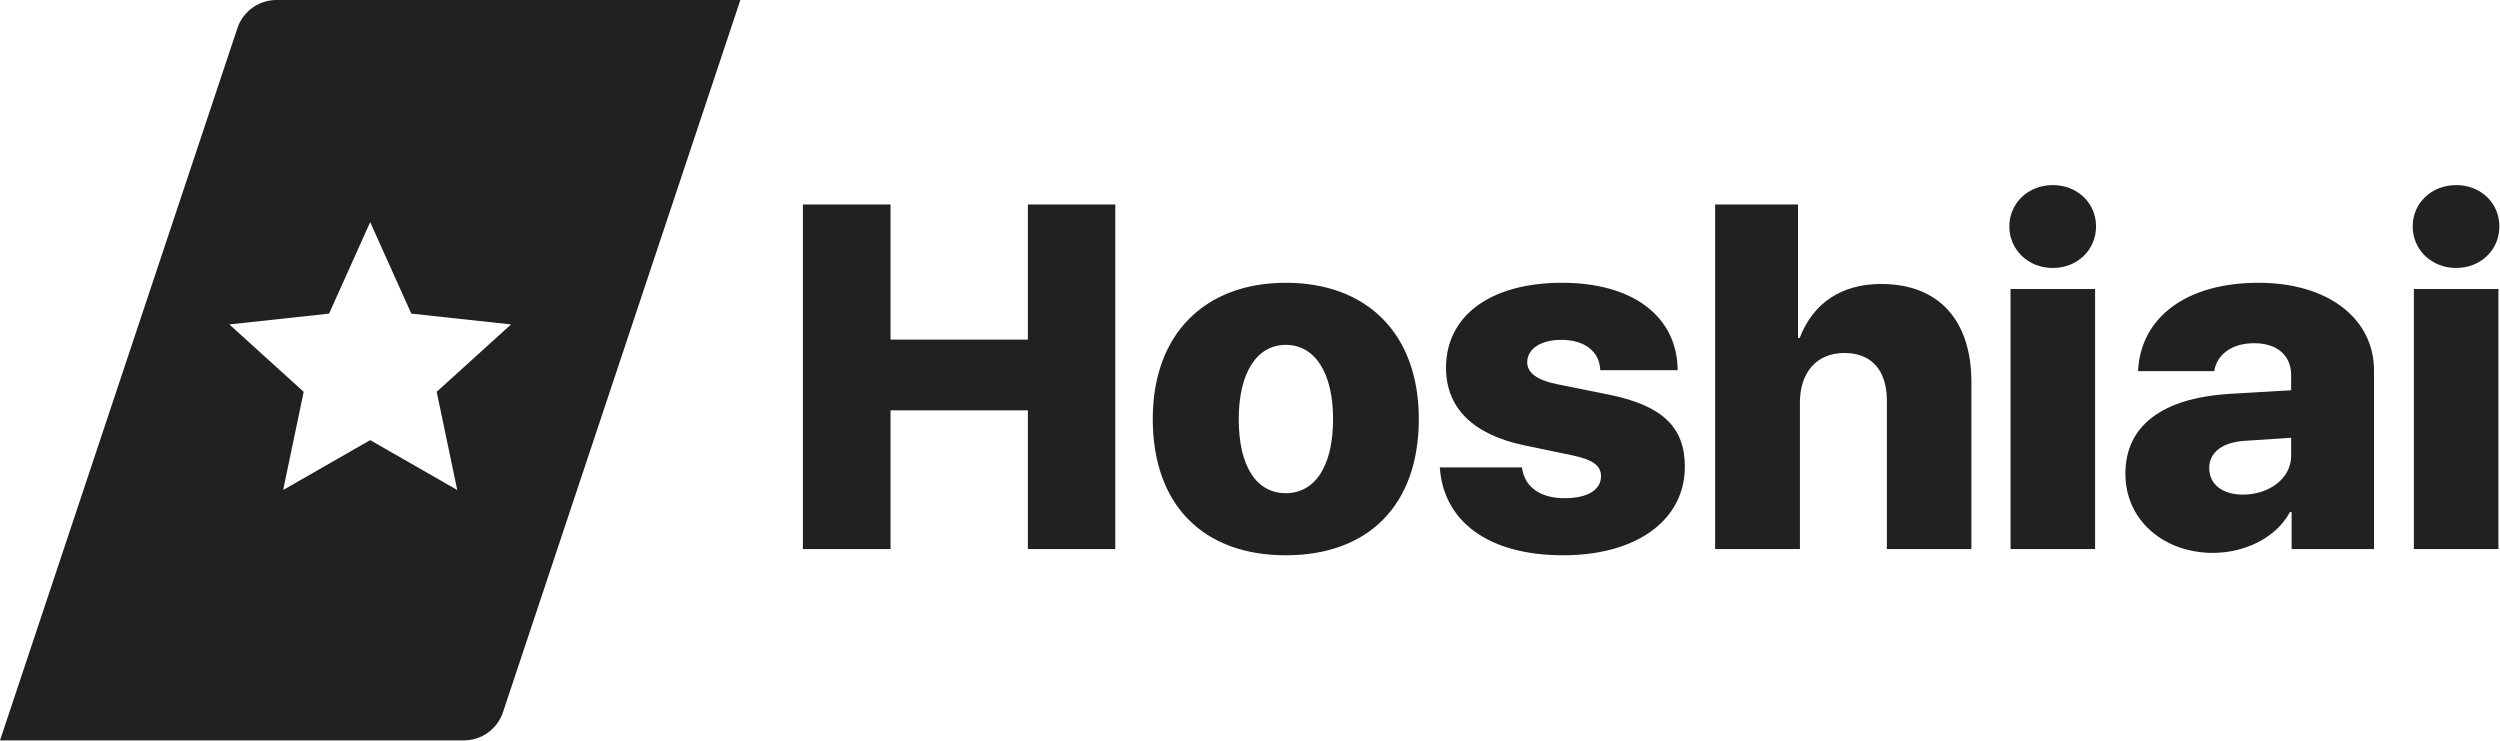
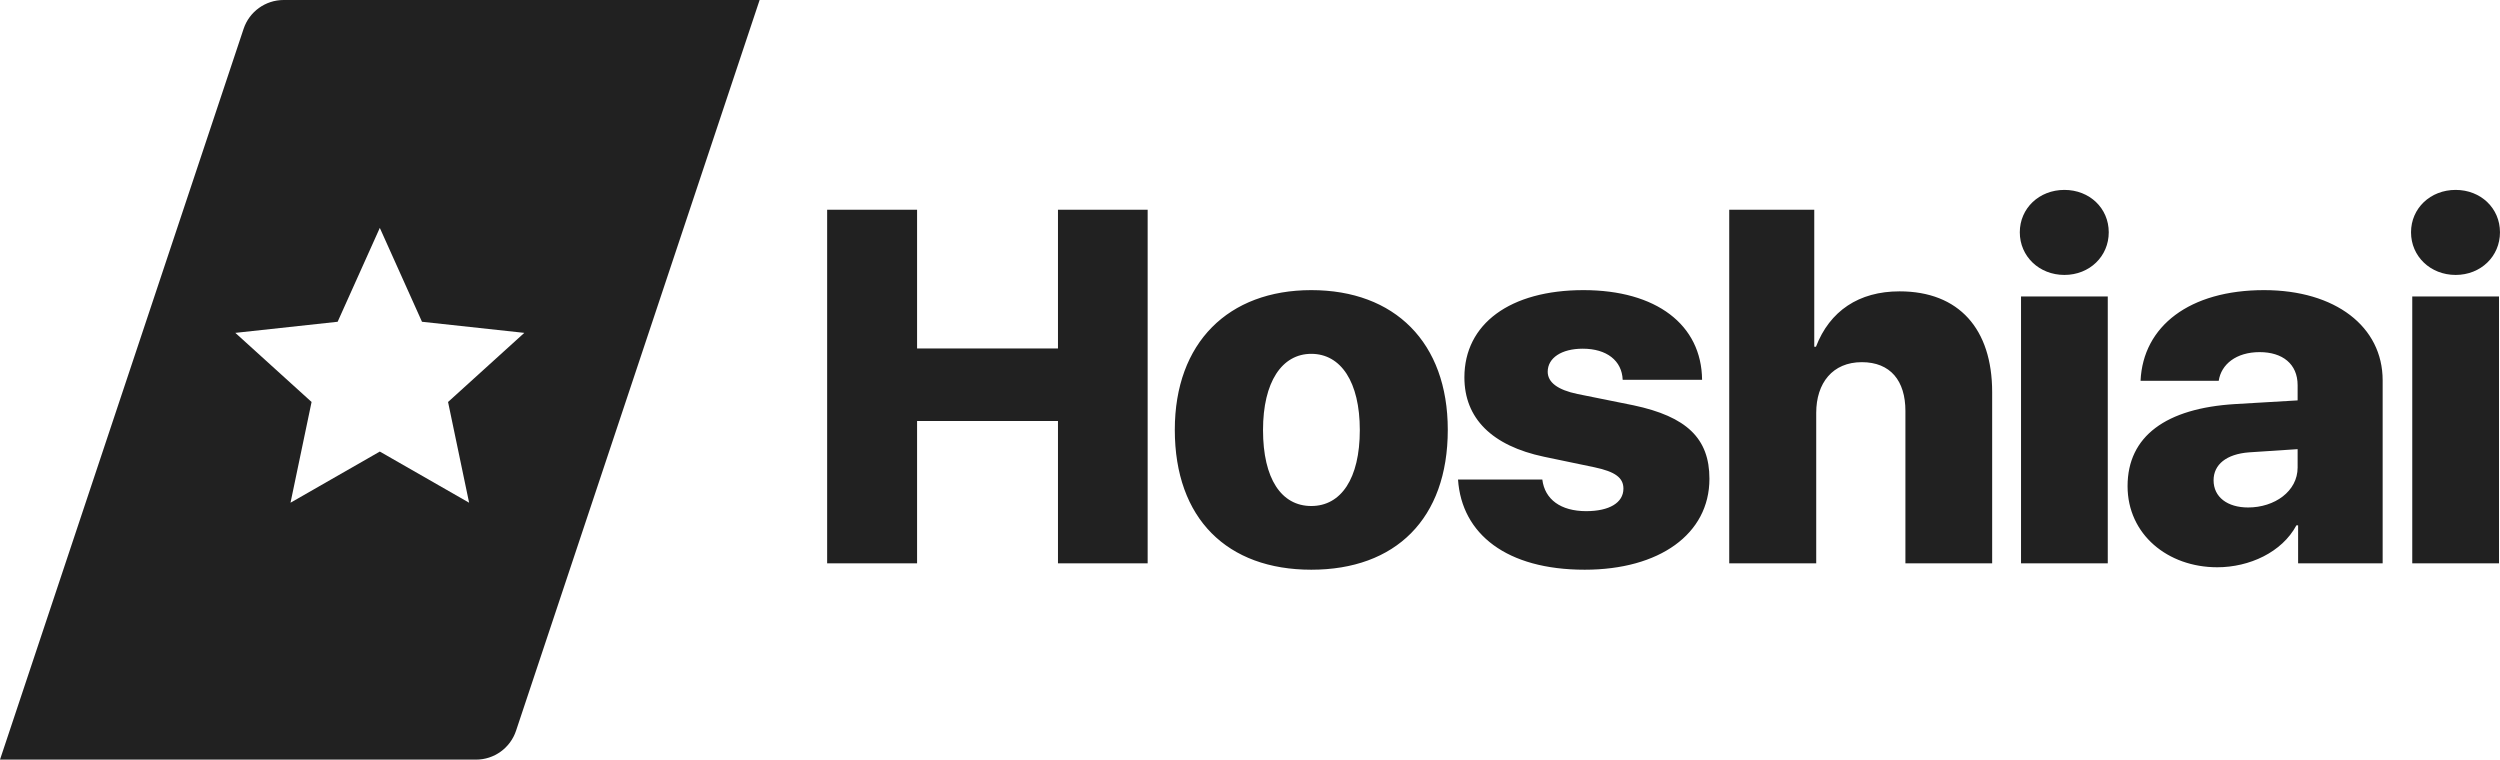
- <svg xmlns="http://www.w3.org/2000/svg" width="3039px" height="900px" viewBox="0 0 3039 900" version="1.1">
+ <svg xmlns="http://www.w3.org/2000/svg" width="2962px" height="900px" viewBox="0 0 2962 900" version="1.1">
  <defs />
  <g id="logo-svg-text" stroke="none" stroke-width="1" fill="none" fill-rule="evenodd">
    <path d="M336.038,0 L900,0 L611.396,865.811 C604.591,886.228 585.484,900 563.962,900 L0,900 L288.604,34.189 C295.409,13.772 314.516,-2.44682703e-14 336.038,-2.84217094e-14 Z M450,535.01 L555.801,595.623 L530.849,476.269 L621.19,394.377 L499.968,381.226 L450,270 L400.032,381.226 L278.81,394.377 L369.151,476.269 L344.199,595.623 L450,535.01 Z" id="Combined-Shape" fill="#212121" fill-rule="nonzero" />
-     <path d="M1355.742,667.452 L1249.484,667.452 L1249.484,498.774 L1082.548,498.774 L1082.548,667.452 L976,667.452 L976,248.516 L1082.548,248.516 L1082.548,412.839 L1249.484,412.839 L1249.484,248.516 L1355.742,248.516 L1355.742,667.452 Z M1562.997,675 C1463.417,675 1401.288,614.613 1401.288,509.226 C1401.288,405.871 1464.868,343.742 1562.997,343.742 C1661.707,343.742 1724.707,405.581 1724.707,509.226 C1724.707,614.903 1662.578,675 1562.997,675 Z M1562.997,599.516 C1598.126,599.516 1620.481,567.29 1620.481,509.516 C1620.481,452.613 1598.126,419.226 1562.997,419.226 C1528.159,419.226 1505.804,452.613 1505.804,509.516 C1505.804,567.29 1527.578,599.516 1562.997,599.516 Z M1757.769,447.097 C1757.769,383.806 1811.769,343.742 1898.866,343.742 C1985.092,343.742 2038.801,384.677 2039.382,450 L1945.317,450 C1944.446,427.355 1926.446,413.129 1897.995,413.129 C1872.737,413.129 1856.479,424.161 1856.479,440.419 C1856.479,452.903 1868.092,461.903 1891.898,466.839 L1958.092,480.194 C2021.092,493.548 2048.092,519.387 2048.092,567.29 C2048.092,632.903 1988.575,675 1900.317,675 C1807.995,675 1754.575,632.903 1750.221,568.161 L1850.092,568.161 C1852.995,591.677 1871.866,605.613 1902.059,605.613 C1929.35,605.613 1946.188,595.742 1946.188,578.903 C1946.188,566.129 1936.608,558.871 1911.93,553.645 L1852.124,541.161 C1790.285,528.097 1757.769,495.581 1757.769,447.097 Z M2084.928,667.452 L2084.928,248.516 L2185.67,248.516 L2185.67,410.806 L2187.702,410.806 C2203.96,368.419 2238.508,345.194 2286.702,345.194 C2357.25,345.194 2396.444,389.903 2396.444,464.516 L2396.444,667.452 L2293.67,667.452 L2293.67,486.871 C2293.67,451.161 2275.96,429.097 2241.992,429.097 C2207.444,429.097 2187.992,453.774 2187.992,489.194 L2187.992,667.452 L2084.928,667.452 Z M2444.022,667.452 L2444.022,351.29 L2546.796,351.29 L2546.796,667.452 L2444.022,667.452 Z M2495.409,325.742 C2465.506,325.742 2442.57,303.677 2442.57,275.226 C2442.57,246.774 2465.506,225 2495.409,225 C2525.312,225 2547.957,246.774 2547.957,275.226 C2547.957,303.677 2525.312,325.742 2495.409,325.742 Z M2726.471,601.258 C2757.826,601.258 2785.116,582.097 2785.116,553.935 L2785.116,532.161 L2727.632,535.935 C2700.632,537.968 2685.535,550.452 2685.535,569.032 C2685.535,589.065 2702.084,601.258 2726.471,601.258 Z M2689.89,672.097 C2631.245,672.097 2583.632,633.194 2583.632,576 C2583.632,516.774 2629.213,483.677 2711.084,478.742 L2785.116,474.387 L2785.116,456.387 C2785.116,431.129 2767.116,417.194 2740.116,417.194 C2712.245,417.194 2694.535,431.71 2691.632,451.161 L2599.019,451.161 C2601.923,386.419 2657.084,343.742 2745.342,343.742 C2829.826,343.742 2885.858,387 2885.858,450.581 L2885.858,667.452 L2785.697,667.452 L2785.697,622.452 L2783.665,622.452 C2766.535,654.387 2727.923,672.097 2689.89,672.097 Z M2934.307,667.452 L2934.307,351.29 L3037.081,351.29 L3037.081,667.452 L2934.307,667.452 Z M2985.694,325.742 C2955.791,325.742 2932.855,303.677 2932.855,275.226 C2932.855,246.774 2955.791,225 2985.694,225 C3015.597,225 3038.243,246.774 3038.243,275.226 C3038.243,303.677 3015.597,325.742 2985.694,325.742 Z" id="Hoshiai" fill="#212121" />
+     <path d="M1359.742,667.452 L1253.484,667.452 L1253.484,498.774 L1086.548,498.774 L1086.548,667.452 L980,667.452 L980,248.516 L1086.548,248.516 L1086.548,412.839 L1253.484,412.839 L1253.484,248.516 L1359.742,248.516 L1359.742,667.452 Z M1553.619,675 C1454.039,675 1391.91,614.613 1391.91,509.226 C1391.91,405.871 1455.49,343.742 1553.619,343.742 C1652.329,343.742 1715.329,405.581 1715.329,509.226 C1715.329,614.903 1653.2,675 1553.619,675 Z M1553.619,599.516 C1588.748,599.516 1611.103,567.29 1611.103,509.516 C1611.103,452.613 1588.748,419.226 1553.619,419.226 C1518.781,419.226 1496.426,452.613 1496.426,509.516 C1496.426,567.29 1518.2,599.516 1553.619,599.516 Z M1735.013,447.097 C1735.013,383.806 1789.013,343.742 1876.11,343.742 C1962.335,343.742 2016.045,384.677 2016.626,450 L1922.561,450 C1921.69,427.355 1903.69,413.129 1875.239,413.129 C1849.981,413.129 1833.723,424.161 1833.723,440.419 C1833.723,452.903 1845.335,461.903 1869.142,466.839 L1935.335,480.194 C1998.335,493.548 2025.335,519.387 2025.335,567.29 C2025.335,632.903 1965.819,675 1877.561,675 C1785.239,675 1731.819,632.903 1727.465,568.161 L1827.335,568.161 C1830.239,591.677 1849.11,605.613 1879.303,605.613 C1906.594,605.613 1923.432,595.742 1923.432,578.903 C1923.432,566.129 1913.852,558.871 1889.174,553.645 L1829.368,541.161 C1767.529,528.097 1735.013,495.581 1735.013,447.097 Z M2048.794,667.452 L2048.794,248.516 L2149.535,248.516 L2149.535,410.806 L2151.568,410.806 C2167.826,368.419 2202.374,345.194 2250.568,345.194 C2321.116,345.194 2360.31,389.903 2360.31,464.516 L2360.31,667.452 L2257.535,667.452 L2257.535,486.871 C2257.535,451.161 2239.826,429.097 2205.858,429.097 C2171.31,429.097 2151.858,453.774 2151.858,489.194 L2151.858,667.452 L2048.794,667.452 Z M2394.51,667.452 L2394.51,351.29 L2497.284,351.29 L2497.284,667.452 L2394.51,667.452 Z M2445.897,325.742 C2415.994,325.742 2393.058,303.677 2393.058,275.226 C2393.058,246.774 2415.994,225 2445.897,225 C2475.8,225 2498.445,246.774 2498.445,275.226 C2498.445,303.677 2475.8,325.742 2445.897,325.742 Z M2663.581,601.258 C2694.935,601.258 2722.226,582.097 2722.226,553.935 L2722.226,532.161 L2664.742,535.935 C2637.742,537.968 2622.645,550.452 2622.645,569.032 C2622.645,589.065 2639.194,601.258 2663.581,601.258 Z M2627,672.097 C2568.355,672.097 2520.742,633.194 2520.742,576 C2520.742,516.774 2566.323,483.677 2648.194,478.742 L2722.226,474.387 L2722.226,456.387 C2722.226,431.129 2704.226,417.194 2677.226,417.194 C2649.355,417.194 2631.645,431.71 2628.742,451.161 L2536.129,451.161 C2539.032,386.419 2594.194,343.742 2682.452,343.742 C2766.935,343.742 2822.968,387 2822.968,450.581 L2822.968,667.452 L2722.806,667.452 L2722.806,622.452 L2720.774,622.452 C2703.645,654.387 2665.032,672.097 2627,672.097 Z M2858.039,667.452 L2858.039,351.29 L2960.813,351.29 L2960.813,667.452 L2858.039,667.452 Z M2909.426,325.742 C2879.523,325.742 2856.587,303.677 2856.587,275.226 C2856.587,246.774 2879.523,225 2909.426,225 C2939.329,225 2961.974,246.774 2961.974,275.226 C2961.974,303.677 2939.329,325.742 2909.426,325.742 Z" id="Hoshiai-Copy" fill="#212121" />
  </g>
</svg>
